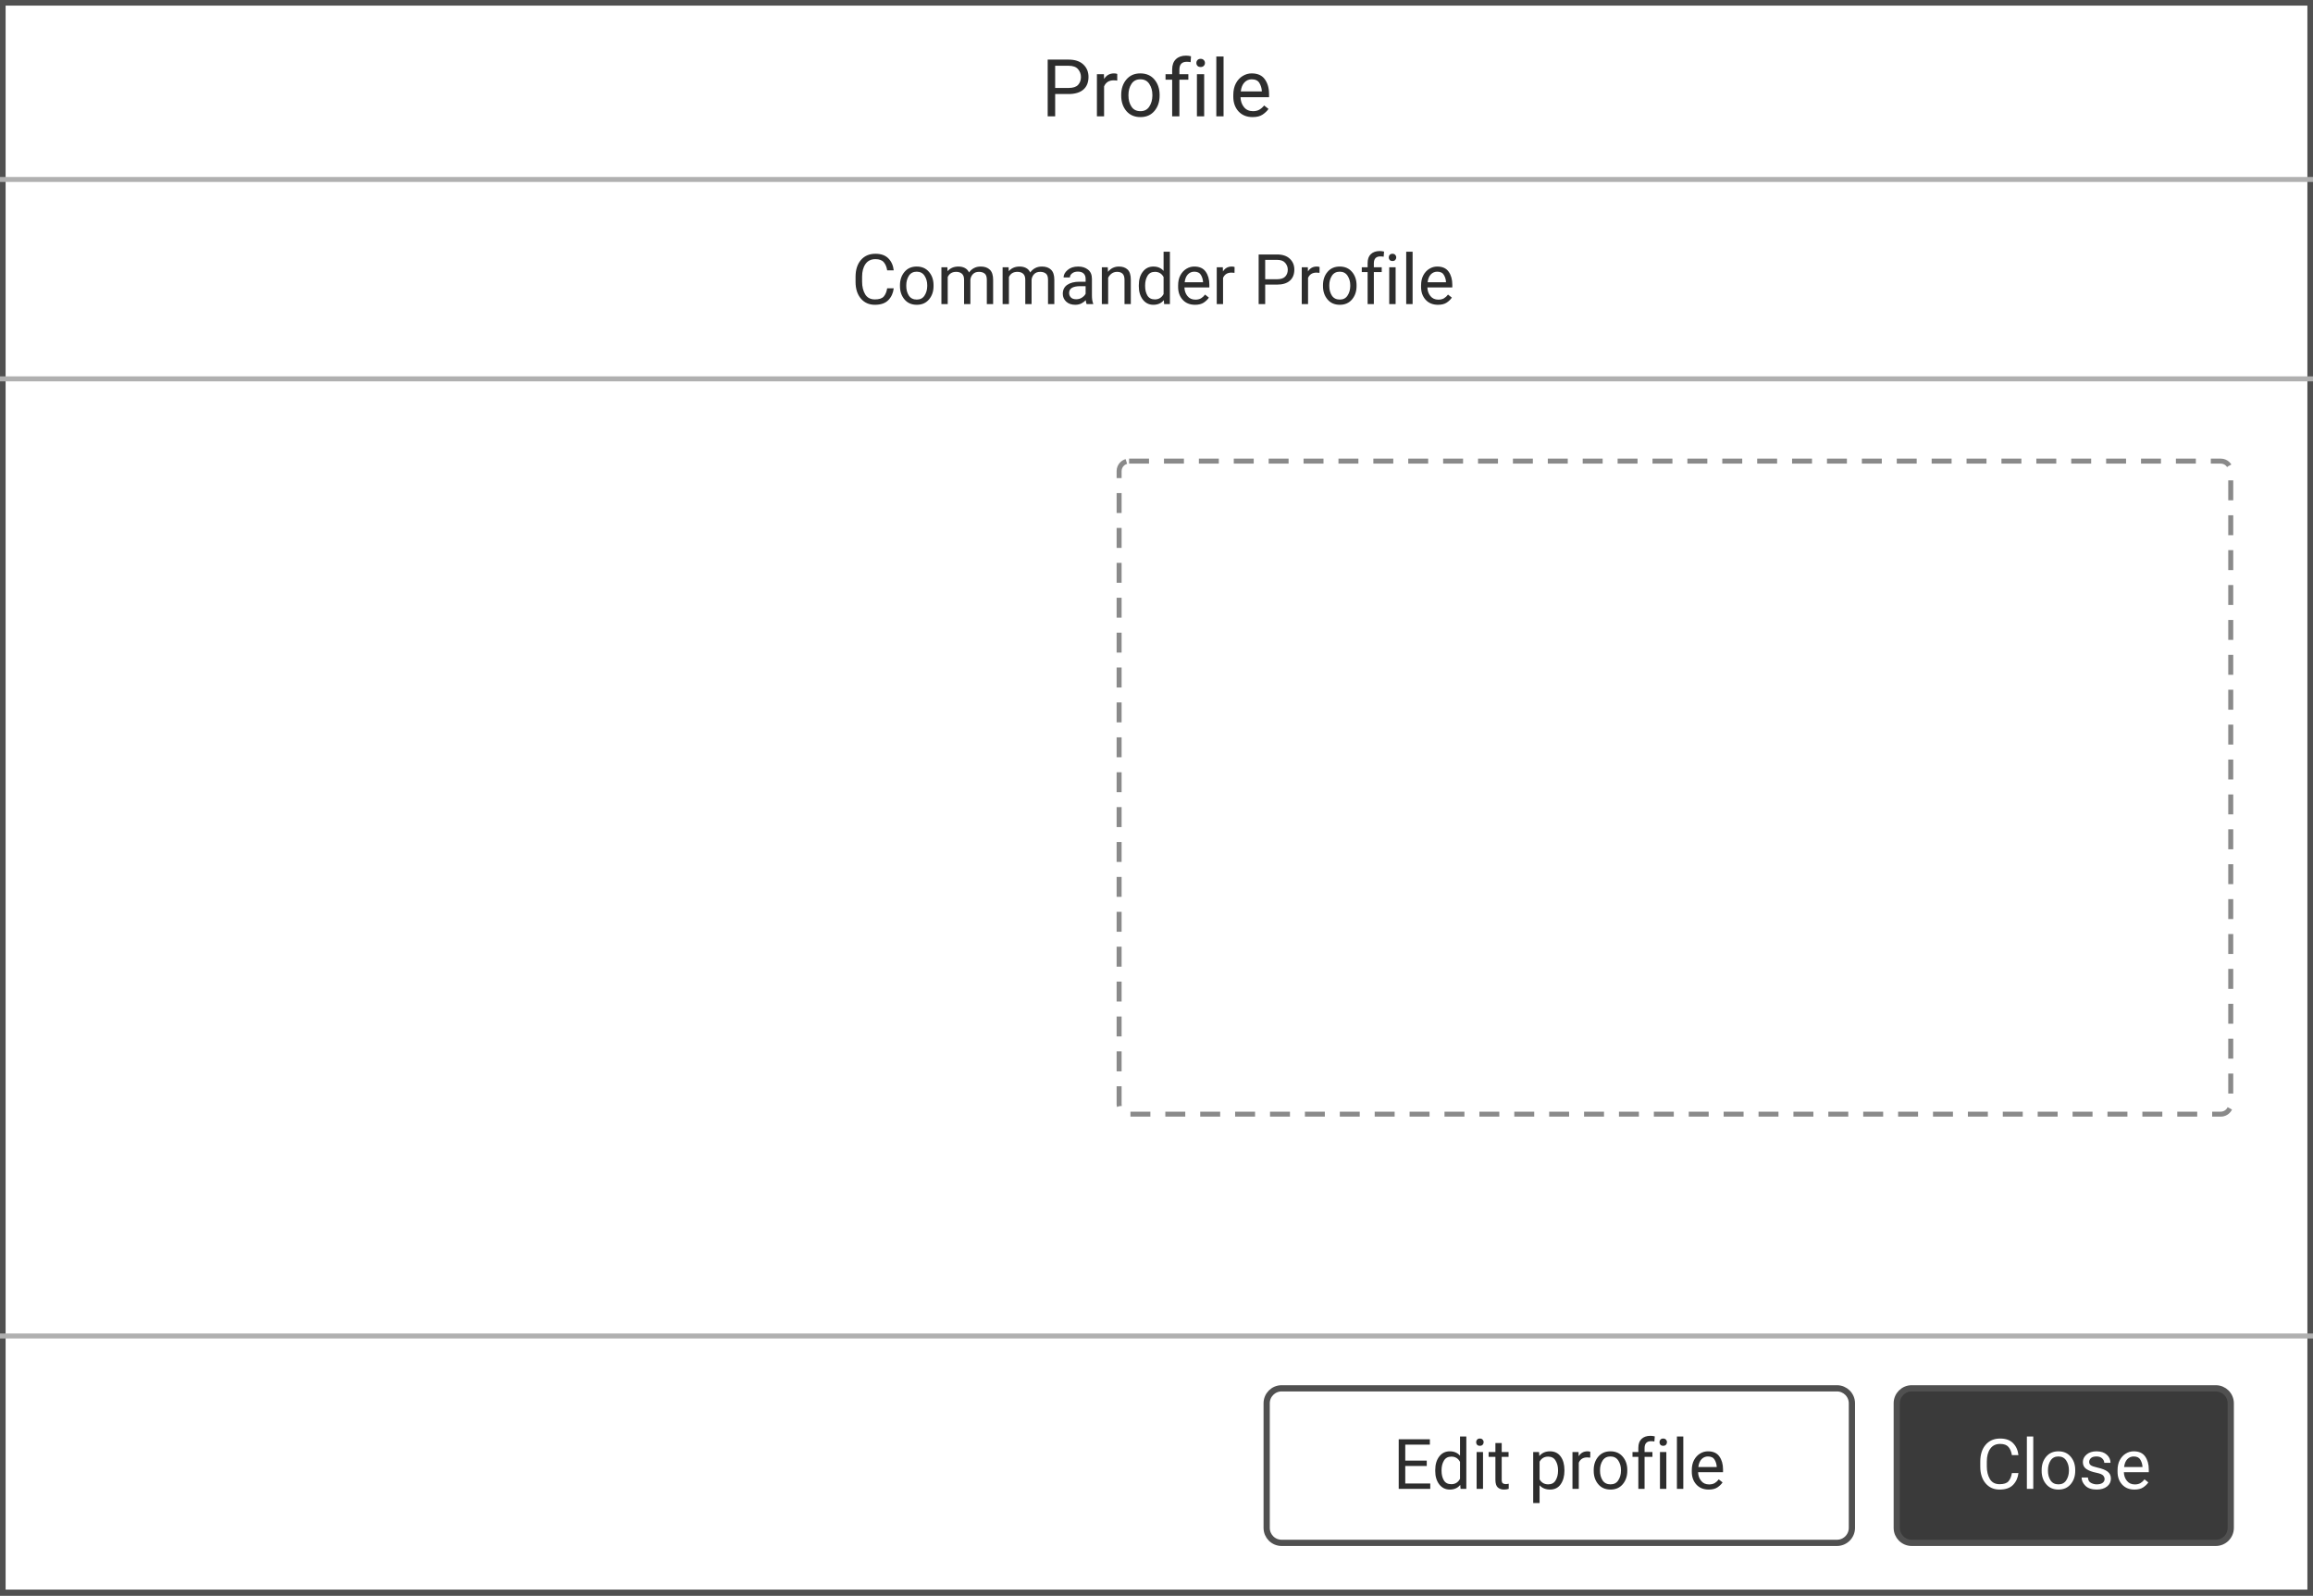
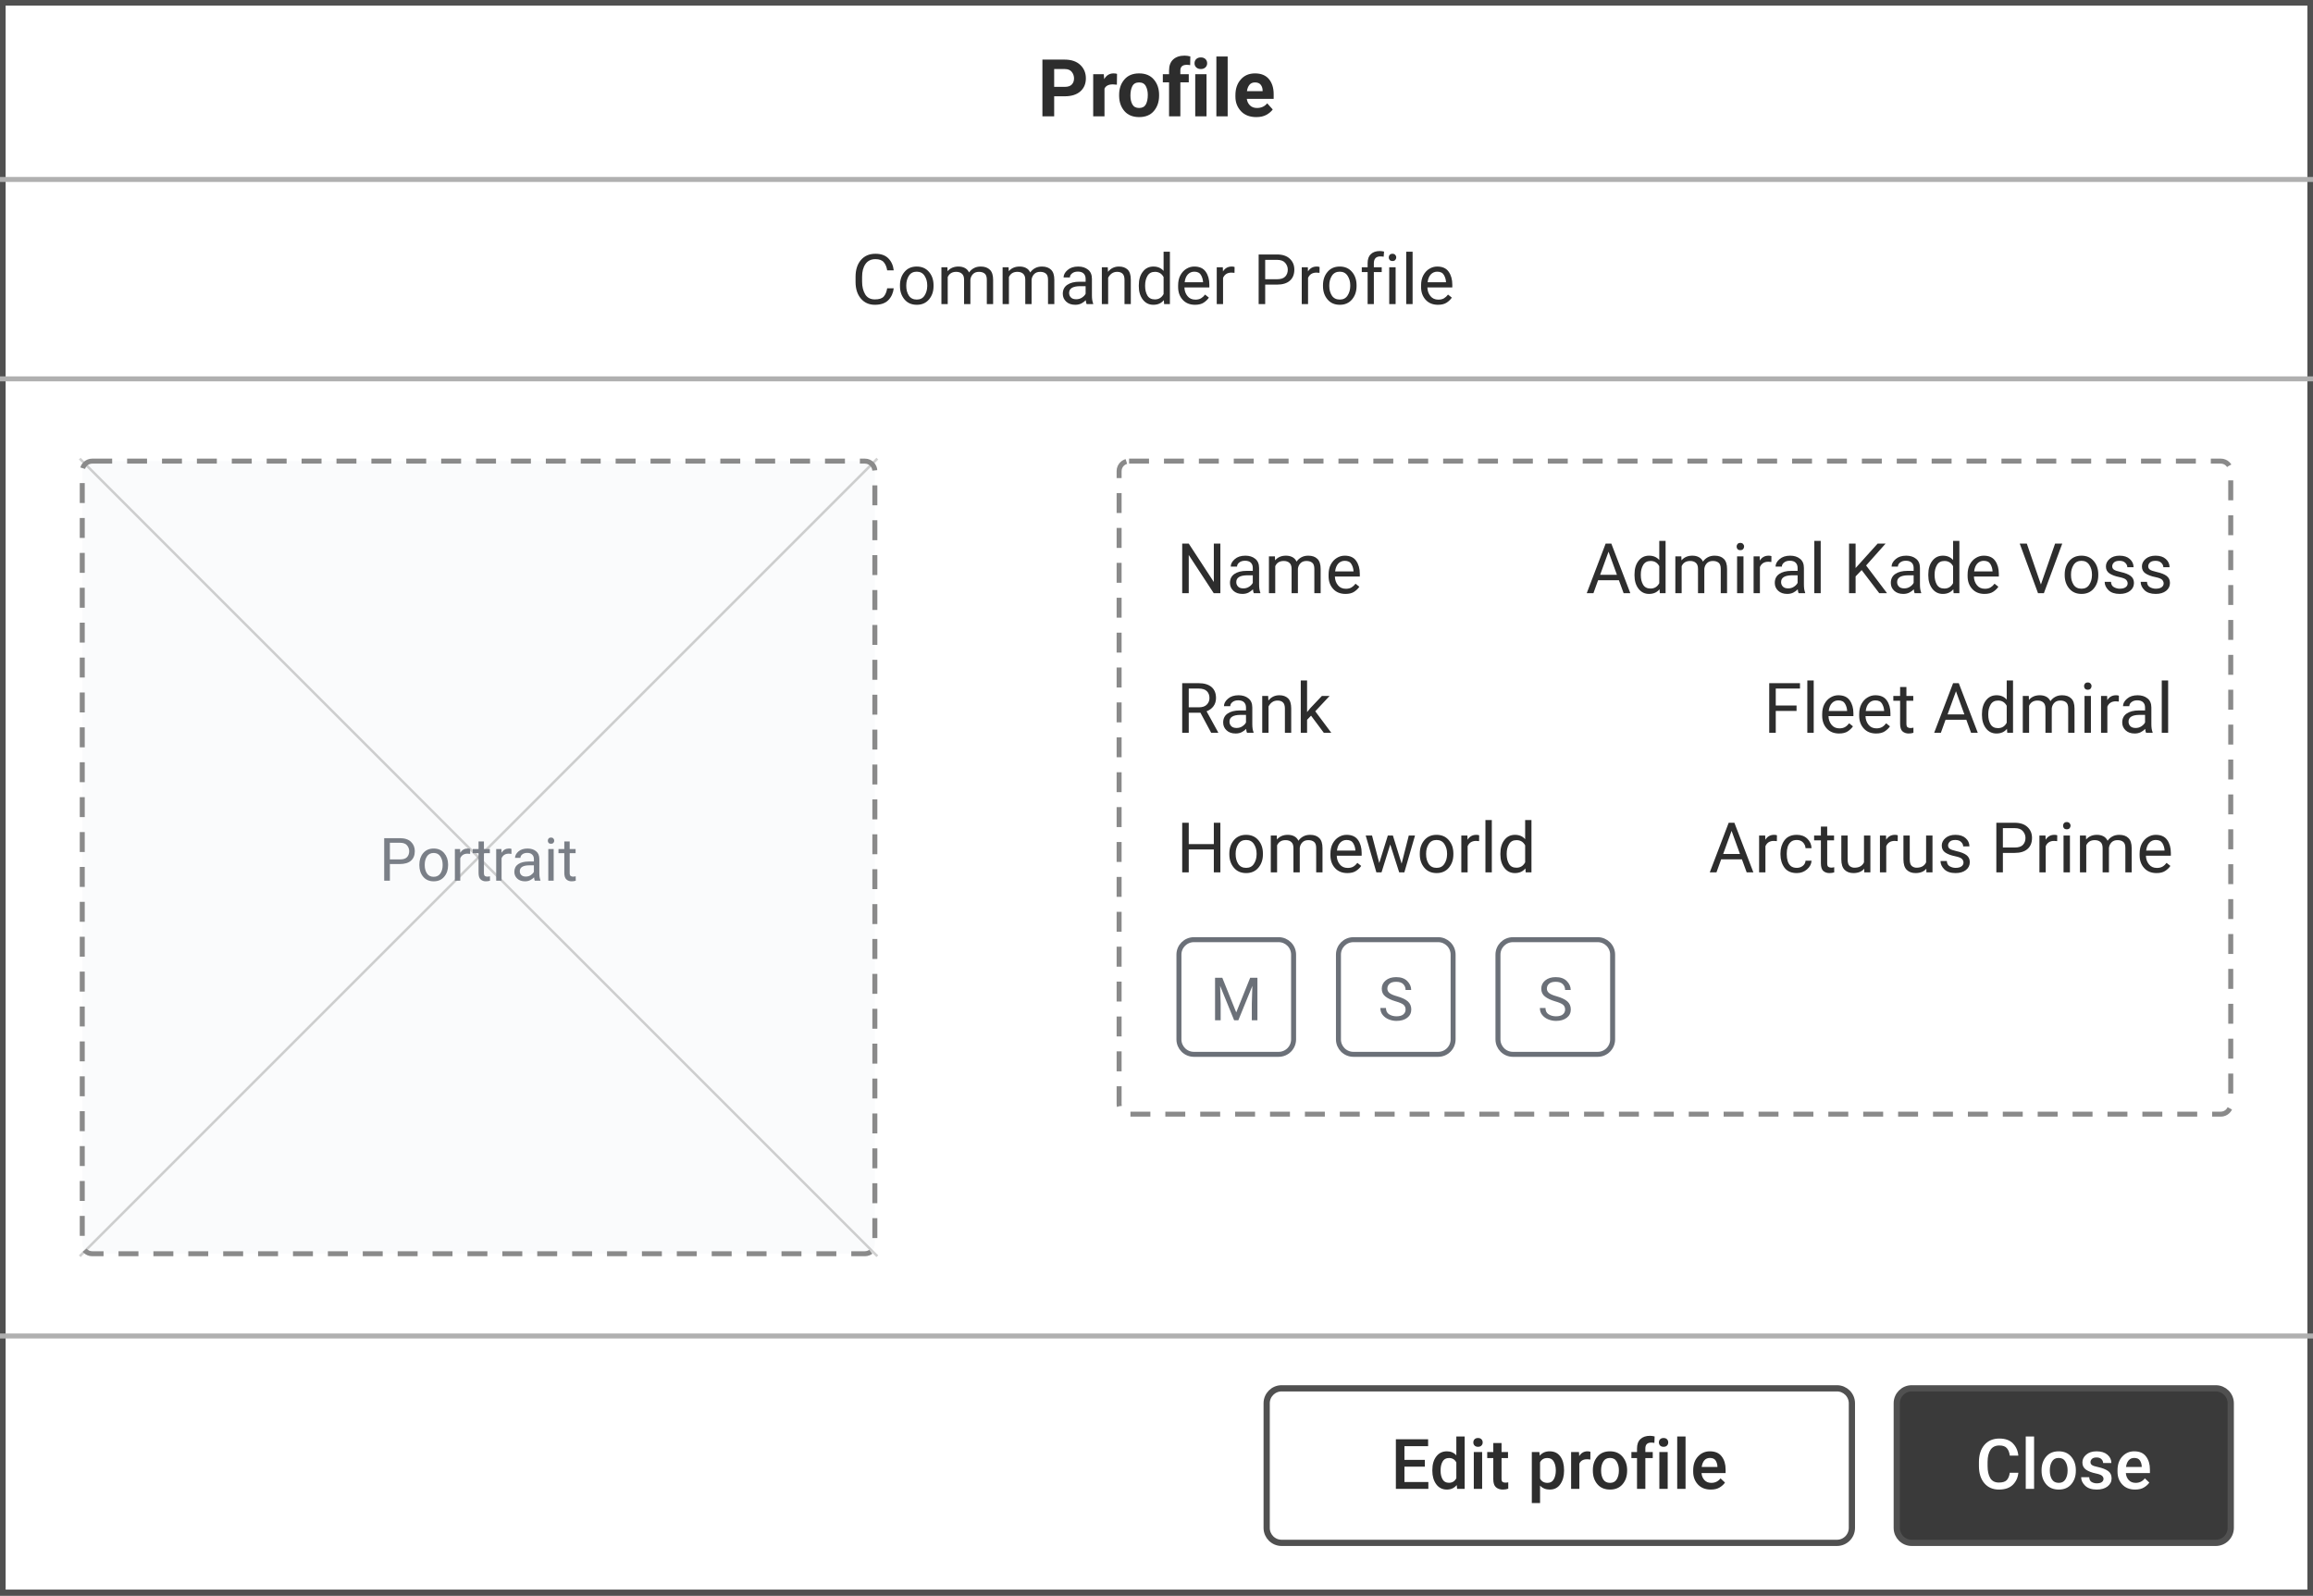
<svg xmlns="http://www.w3.org/2000/svg" width="464" height="320" viewBox="0 0 464 320" font-family="system-ui, -apple-system, &quot;Segoe UI&quot;, Roboto, sans-serif" font-size="14">
  <rect x="0" y="0" width="464" height="320" fill="#ffffff" />
  <rect x="0.5" y="0.5" width="463" height="319" fill="none" stroke="#505050" stroke-width="1.25" />
  <line x1="0" y1="36" x2="464" y2="36" stroke="#b0b0b0" stroke-width="1" />
-   <text x="232" y="23.333" text-anchor="middle" font-size="16" fill="#2d2d2d">Profile</text>
+   <text x="232" y="23.333" text-anchor="middle" font-size="16" font-weight="600" fill="#2d2d2d">Profile</text>
  <line x1="0" y1="76" x2="464" y2="76" stroke="#b0b0b0" stroke-width="1" />
  <text x="170.8" y="61" fill="#2d2d2d">Commander Profile</text>
+   <rect x="16.5" y="92.5" width="159" height="159" fill="#fafbfc" stroke="#8a8a8a" stroke-width="1" stroke-dasharray="4 3" rx="2" />
+   <line x1="16" y1="92" x2="176" y2="252" stroke="#8a8a8a" stroke-width="0.5" opacity="0.4" />
+   <line x1="176" y1="92" x2="16" y2="252" stroke="#8a8a8a" stroke-width="0.5" opacity="0.4" />
+   <text x="96" y="176.667" text-anchor="middle" font-size="12" fill="#7a7f87">Portrait</text>
  <rect x="224.5" y="92.5" width="223" height="131" fill="none" stroke="#8a8a8a" stroke-width="1" stroke-dasharray="4 3" rx="2" />
+   <text x="236" y="119" fill="#2d2d2d">Name</text>
+   <text x="436" y="119" text-anchor="end" fill="#2d2d2d">Admiral Kade Voss</text>
+   <text x="236" y="147" fill="#2d2d2d">Rank</text>
+   <text x="436" y="147" text-anchor="end" fill="#2d2d2d">Fleet Admiral</text>
+   <text x="236" y="175" fill="#2d2d2d">Homeworld</text>
+   <text x="436" y="175" text-anchor="end" fill="#2d2d2d">Arcturus Prime</text>
+   <rect x="236.5" y="188.5" width="23" height="23" fill="none" stroke="#6b7078" stroke-width="1" rx="3" />
+   <text x="248" y="204.667" text-anchor="middle" font-size="12" fill="#6b7078">M</text>
+   <rect x="268.5" y="188.5" width="23" height="23" fill="none" stroke="#6b7078" stroke-width="1" rx="3" />
+   <text x="280" y="204.667" text-anchor="middle" font-size="12" fill="#6b7078">S</text>
+   <rect x="300.5" y="188.5" width="23" height="23" fill="none" stroke="#6b7078" stroke-width="1" rx="3" />
+   <text x="312" y="204.667" text-anchor="middle" font-size="12" fill="#6b7078">S</text>
  <line x1="0" y1="268" x2="464" y2="268" stroke="#b0b0b0" stroke-width="1" />
  <g opacity="1">
    <rect x="254.1" y="278.5" width="117.4" height="31" fill="#ffffff" stroke="#505050" stroke-width="1.25" rx="3" />
-     <text x="312.8" y="298.667" text-anchor="middle" fill="#2d2d2d">Edit profile</text>
+     <text x="312.8" y="298.667" text-anchor="middle" font-weight="500" fill="#2d2d2d">Edit profile</text>
  </g>
  <g opacity="1">
    <rect x="380.5" y="278.5" width="67" height="31" fill="#3a3a3a" stroke="#505050" stroke-width="1.25" rx="3" />
-     <text x="414" y="298.667" text-anchor="middle" fill="#ffffff">Close</text>
+     <text x="414" y="298.667" text-anchor="middle" font-weight="500" fill="#ffffff">Close</text>
  </g>
</svg>
